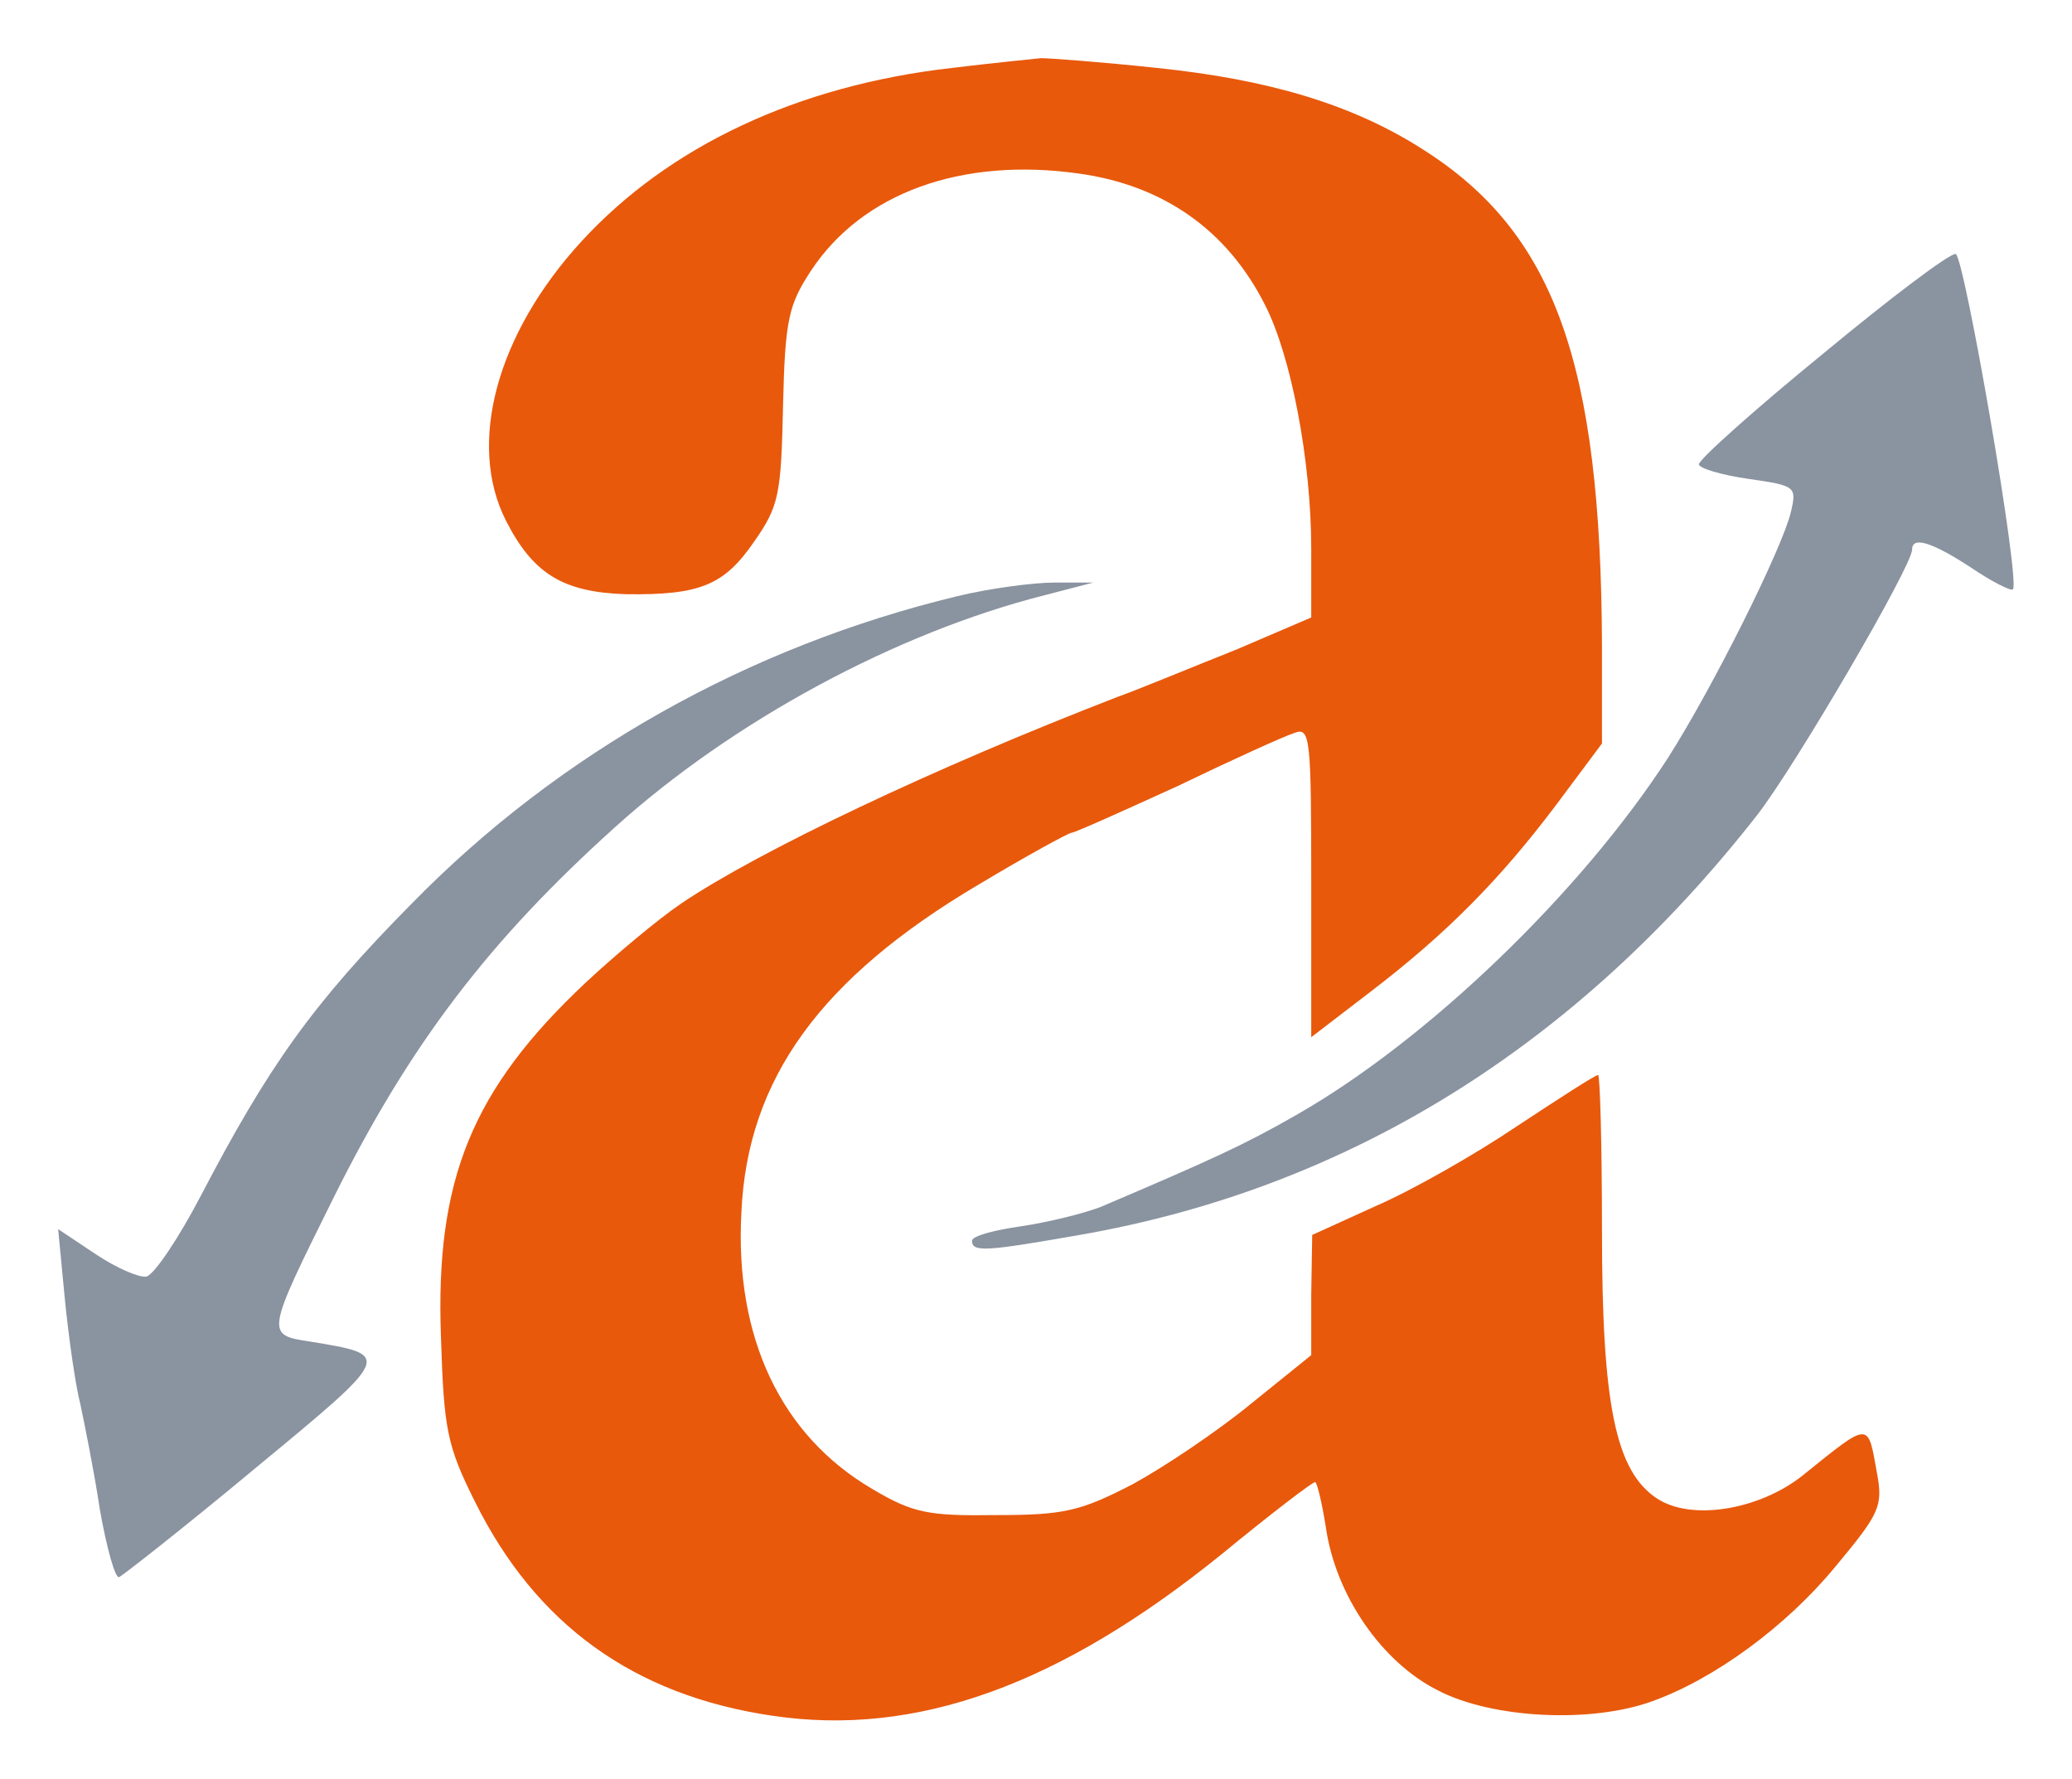
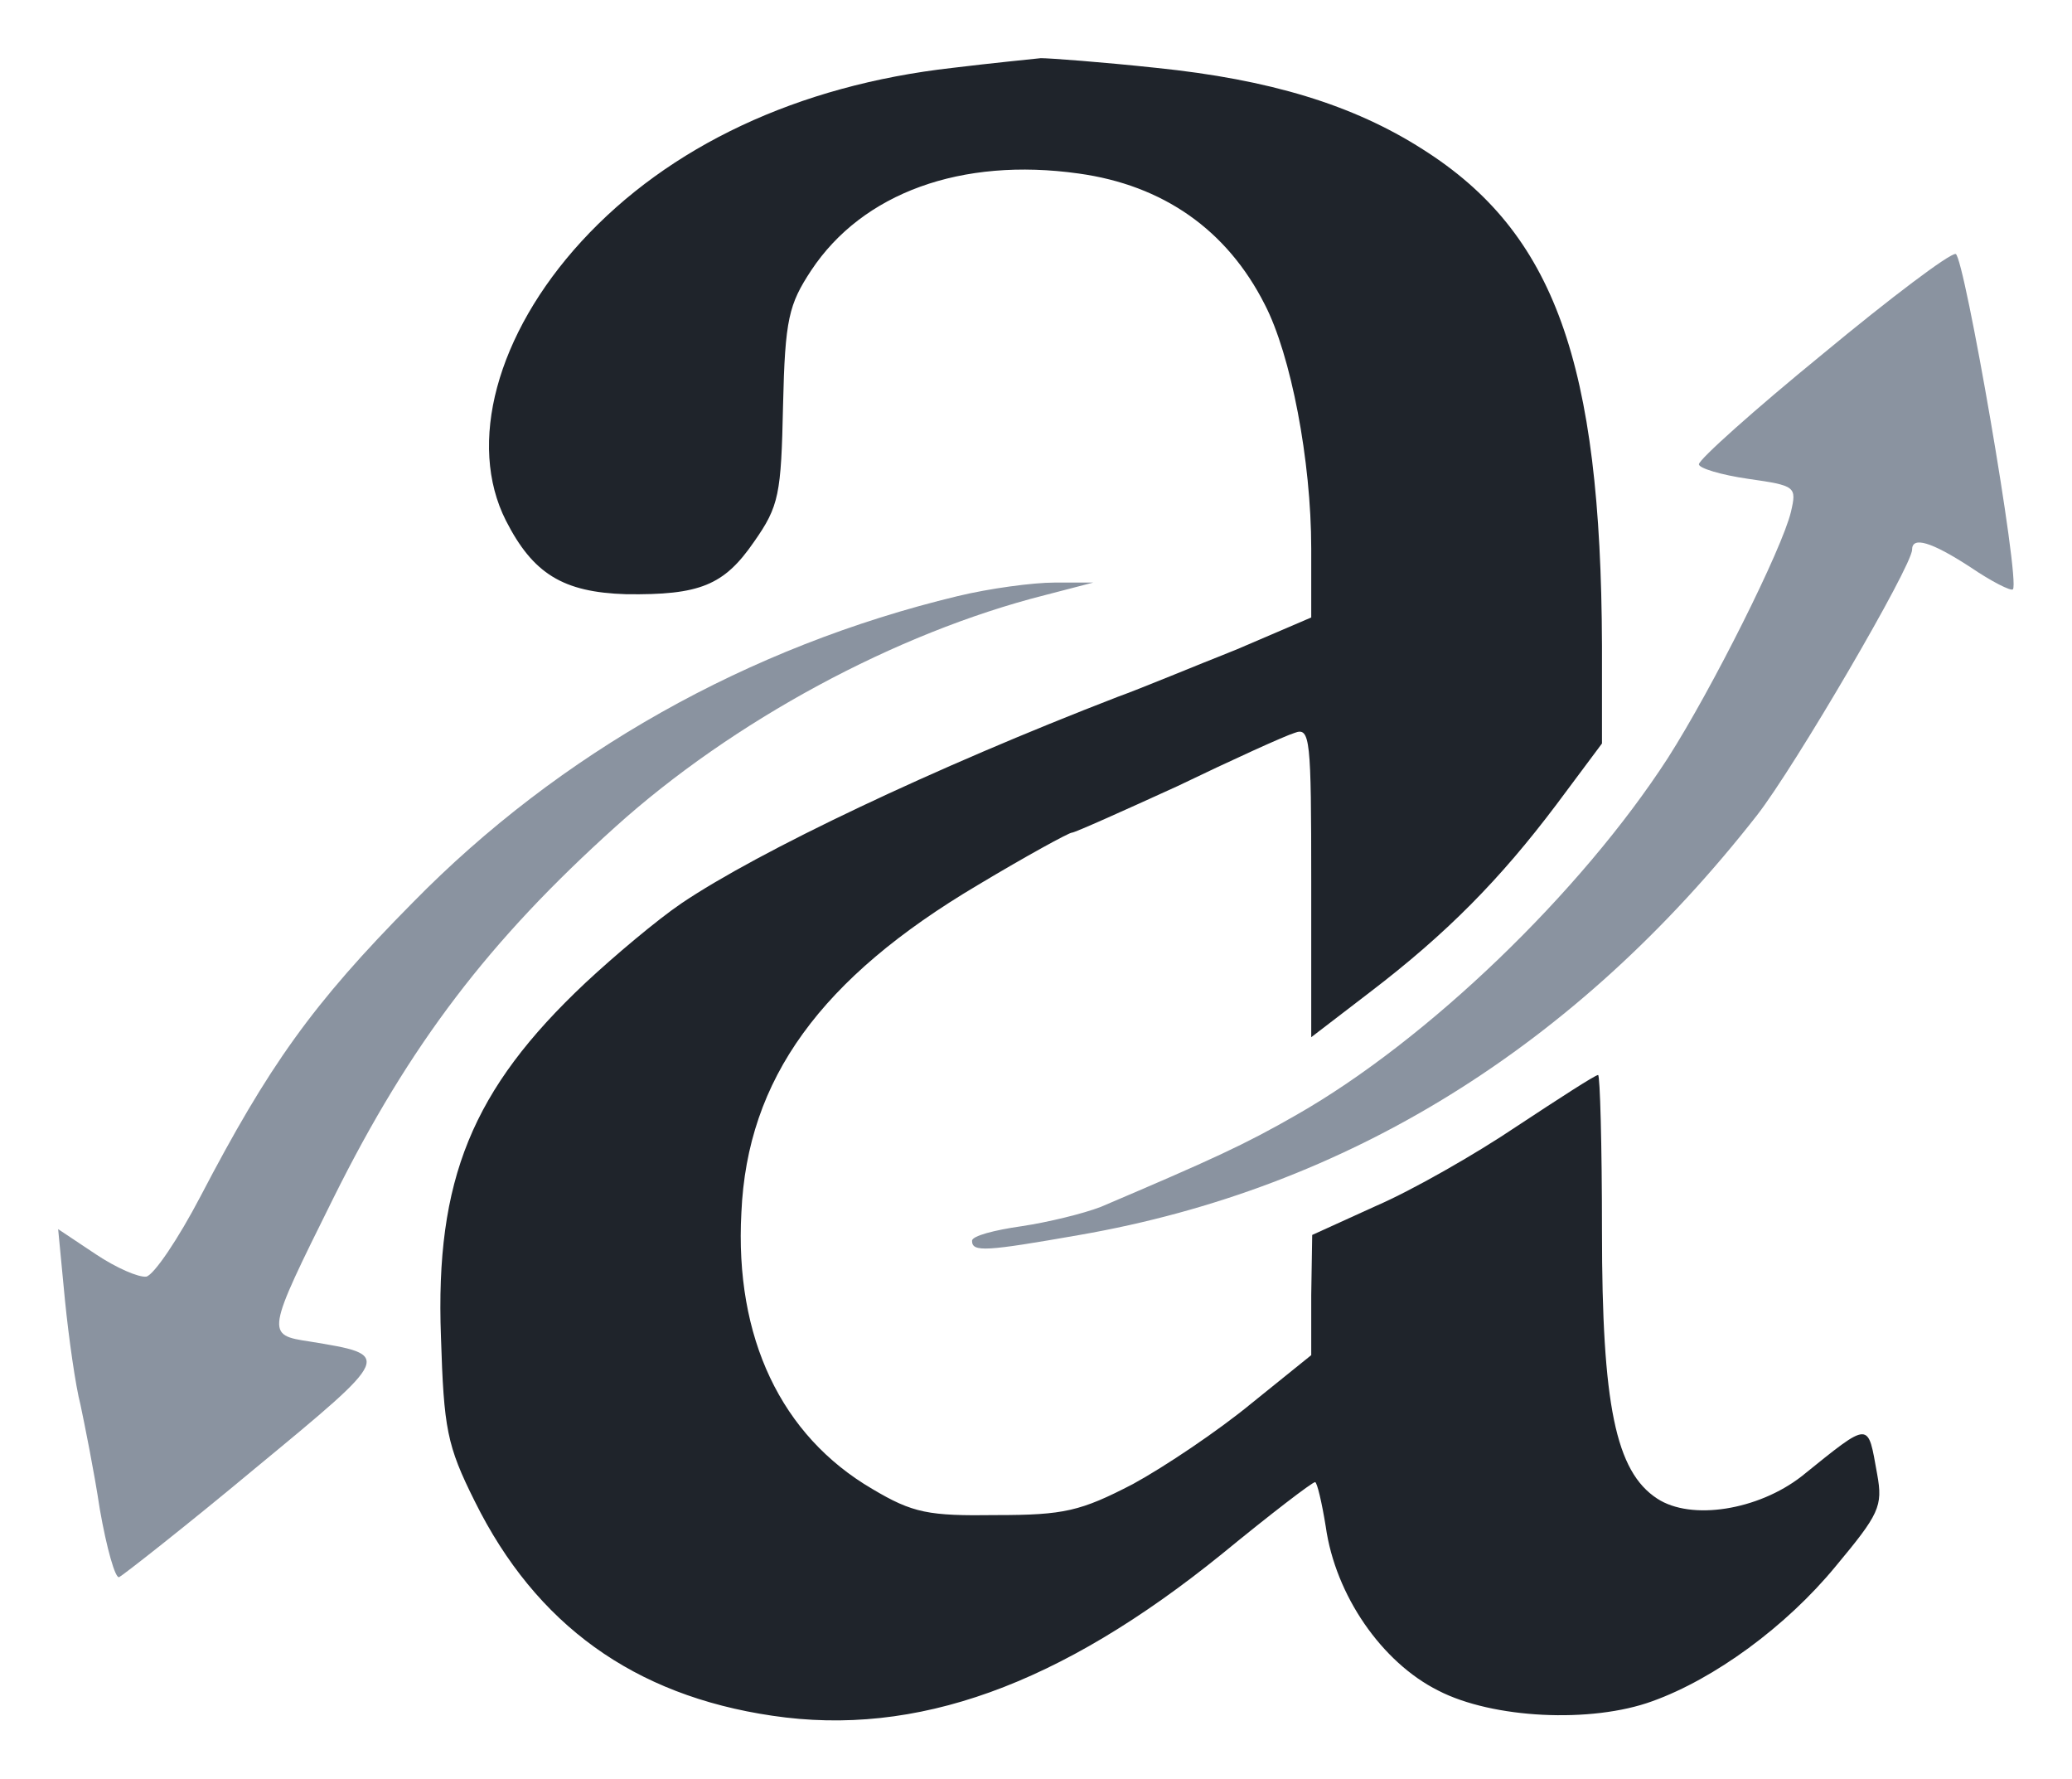
<svg xmlns="http://www.w3.org/2000/svg" viewBox="162.7 137.1 213.8 183.5">
-   <path fill="#e8590c" d="M261 144.1c-16 1.8-29.3 8.1-38.3 17.9-8.8 9.6-11.8 20.9-7.8 28.8 2.8 5.5 5.9 7.4 12.4 7.6 7.6.1 10.1-.9 13.2-5.4 2.6-3.7 2.8-4.9 3-14.1.2-8.9.6-10.4 2.9-13.9 5.3-8 15.5-11.7 27.6-10 8.7 1.2 15.3 5.8 19.2 13.5 2.7 5.2 4.8 16.1 4.8 25.2v7.1l-7.7 3.3c-4.3 1.7-9.8 4-12.3 4.9-18.9 7.3-37 15.9-45 21.3-2.5 1.7-6.9 5.4-9.9 8.2-11.7 11-15.5 20.3-14.9 36.5.3 9.5.6 11.2 3.5 17 6.3 12.7 16.4 20 30.7 22.1 14.8 2.2 29.6-3.1 46.4-16.7 5-4.1 9.3-7.4 9.6-7.4.2 0 .7 2.1 1.1 4.6 1 7.1 5.8 14 11.6 16.9 5.6 2.9 15.8 3.4 22.1 1.1 6.4-2.3 13.8-7.7 18.9-13.9 4.5-5.4 4.9-6.2 4.3-9.5-1-5.5-.6-5.6-7.8.2-4.5 3.5-11.4 4.6-14.9 2.3-4.3-2.8-5.7-9.7-5.7-27.6 0-8.9-.2-16.1-.4-16.1-.3 0-4 2.4-8.4 5.3-4.3 2.9-10.8 6.6-14.5 8.2l-6.6 3-.1 6.2v6.2l-6.2 5c-3.4 2.8-8.9 6.5-12.2 8.3-5.4 2.8-7.1 3.2-14.1 3.2-7 .1-8.6-.2-12.8-2.7-9.4-5.5-14.2-15.6-13.5-28.5.6-13.8 8.2-24.2 24.4-33.8 5-3 9.4-5.4 9.7-5.4s5.2-2.2 10.9-4.8c5.6-2.7 11.1-5.2 12.1-5.5 1.6-.6 1.7.6 1.7 15.4v16l6-4.6c8-6.1 13.5-11.7 19.3-19.4l4.7-6.3v-10.1c-.1-29.2-4.9-42.6-18.5-51.2-7.2-4.6-15.8-7.2-27.5-8.4-5.6-.6-11-1-11.9-1-.9.1-5 .5-9.1 1" />
+   <path fill="#1f242b" d="M261 144.1c-16 1.8-29.3 8.1-38.3 17.9-8.8 9.6-11.8 20.9-7.8 28.8 2.8 5.5 5.9 7.4 12.4 7.6 7.6.1 10.1-.9 13.2-5.4 2.6-3.7 2.8-4.9 3-14.1.2-8.9.6-10.4 2.9-13.9 5.3-8 15.5-11.7 27.6-10 8.7 1.2 15.3 5.8 19.2 13.5 2.7 5.2 4.8 16.1 4.8 25.2v7.1l-7.7 3.3c-4.3 1.7-9.8 4-12.3 4.9-18.9 7.3-37 15.9-45 21.3-2.5 1.7-6.9 5.4-9.9 8.2-11.7 11-15.5 20.3-14.9 36.5.3 9.5.6 11.2 3.5 17 6.3 12.7 16.4 20 30.7 22.1 14.8 2.2 29.6-3.1 46.4-16.7 5-4.1 9.3-7.4 9.6-7.4.2 0 .7 2.1 1.1 4.6 1 7.1 5.8 14 11.6 16.9 5.6 2.9 15.8 3.4 22.1 1.1 6.4-2.3 13.8-7.7 18.9-13.9 4.5-5.4 4.9-6.2 4.3-9.5-1-5.5-.6-5.6-7.8.2-4.5 3.5-11.4 4.6-14.9 2.3-4.3-2.8-5.7-9.7-5.7-27.6 0-8.9-.2-16.1-.4-16.1-.3 0-4 2.4-8.4 5.3-4.3 2.9-10.8 6.6-14.5 8.2l-6.6 3-.1 6.2v6.2l-6.2 5c-3.4 2.8-8.9 6.5-12.2 8.3-5.4 2.8-7.1 3.2-14.1 3.2-7 .1-8.6-.2-12.8-2.7-9.4-5.5-14.2-15.6-13.5-28.5.6-13.8 8.2-24.2 24.4-33.8 5-3 9.4-5.4 9.7-5.4s5.2-2.2 10.9-4.8c5.6-2.7 11.1-5.2 12.1-5.5 1.6-.6 1.7.6 1.7 15.4v16l6-4.6c8-6.1 13.5-11.7 19.3-19.4l4.7-6.3v-10.1c-.1-29.2-4.9-42.6-18.5-51.2-7.2-4.6-15.8-7.2-27.5-8.4-5.6-.6-11-1-11.9-1-.9.1-5 .5-9.1 1" />
  <path fill="#8a93a0" d="M350.8 173.6c-7.1 5.8-12.8 10.9-12.8 11.4 0 .4 2.3 1.1 5.1 1.5 4.9.7 5 .8 4.4 3.4-.9 3.8-8.1 18.2-12.7 25.4-9 13.9-24.8 29.1-38.3 36.8-5.4 3.1-8.7 4.6-20.2 9.5-1.8.7-5.5 1.6-8.2 2-2.8.4-5.1 1-5.1 1.5 0 1.2 1.4 1.1 11.1-.6 27.6-4.8 51.2-19.4 69.9-43.3 3.9-5 16-25.7 16-27.4q0-2.1 6 1.8c2.2 1.5 4.2 2.5 4.4 2.3.8-.8-5-34.3-5.9-34.6-.6-.1-6.7 4.5-13.7 10.3m-89.3 25c-21.6 5.2-41.1 16.2-56.2 31.6-10.4 10.5-14.9 16.9-21.9 30.3-2.3 4.4-4.8 8.1-5.6 8.3-.8.1-3.1-.9-5.2-2.3l-3.9-2.6.7 7.3c.4 4 1.1 8.9 1.6 10.8.4 1.9 1.4 6.8 2 10.8.7 4 1.6 7.2 2 7s6.8-5.2 14-11.2c14.3-11.8 14.2-11.7 5.7-13.1-4.6-.7-4.6-.7 2.4-14.8 7.9-15.9 16.1-26.6 29.1-38.3 12.1-10.9 28.9-20 44.3-23.9l5-1.3h-4c-2.2 0-6.7.6-10 1.4" />
</svg>
